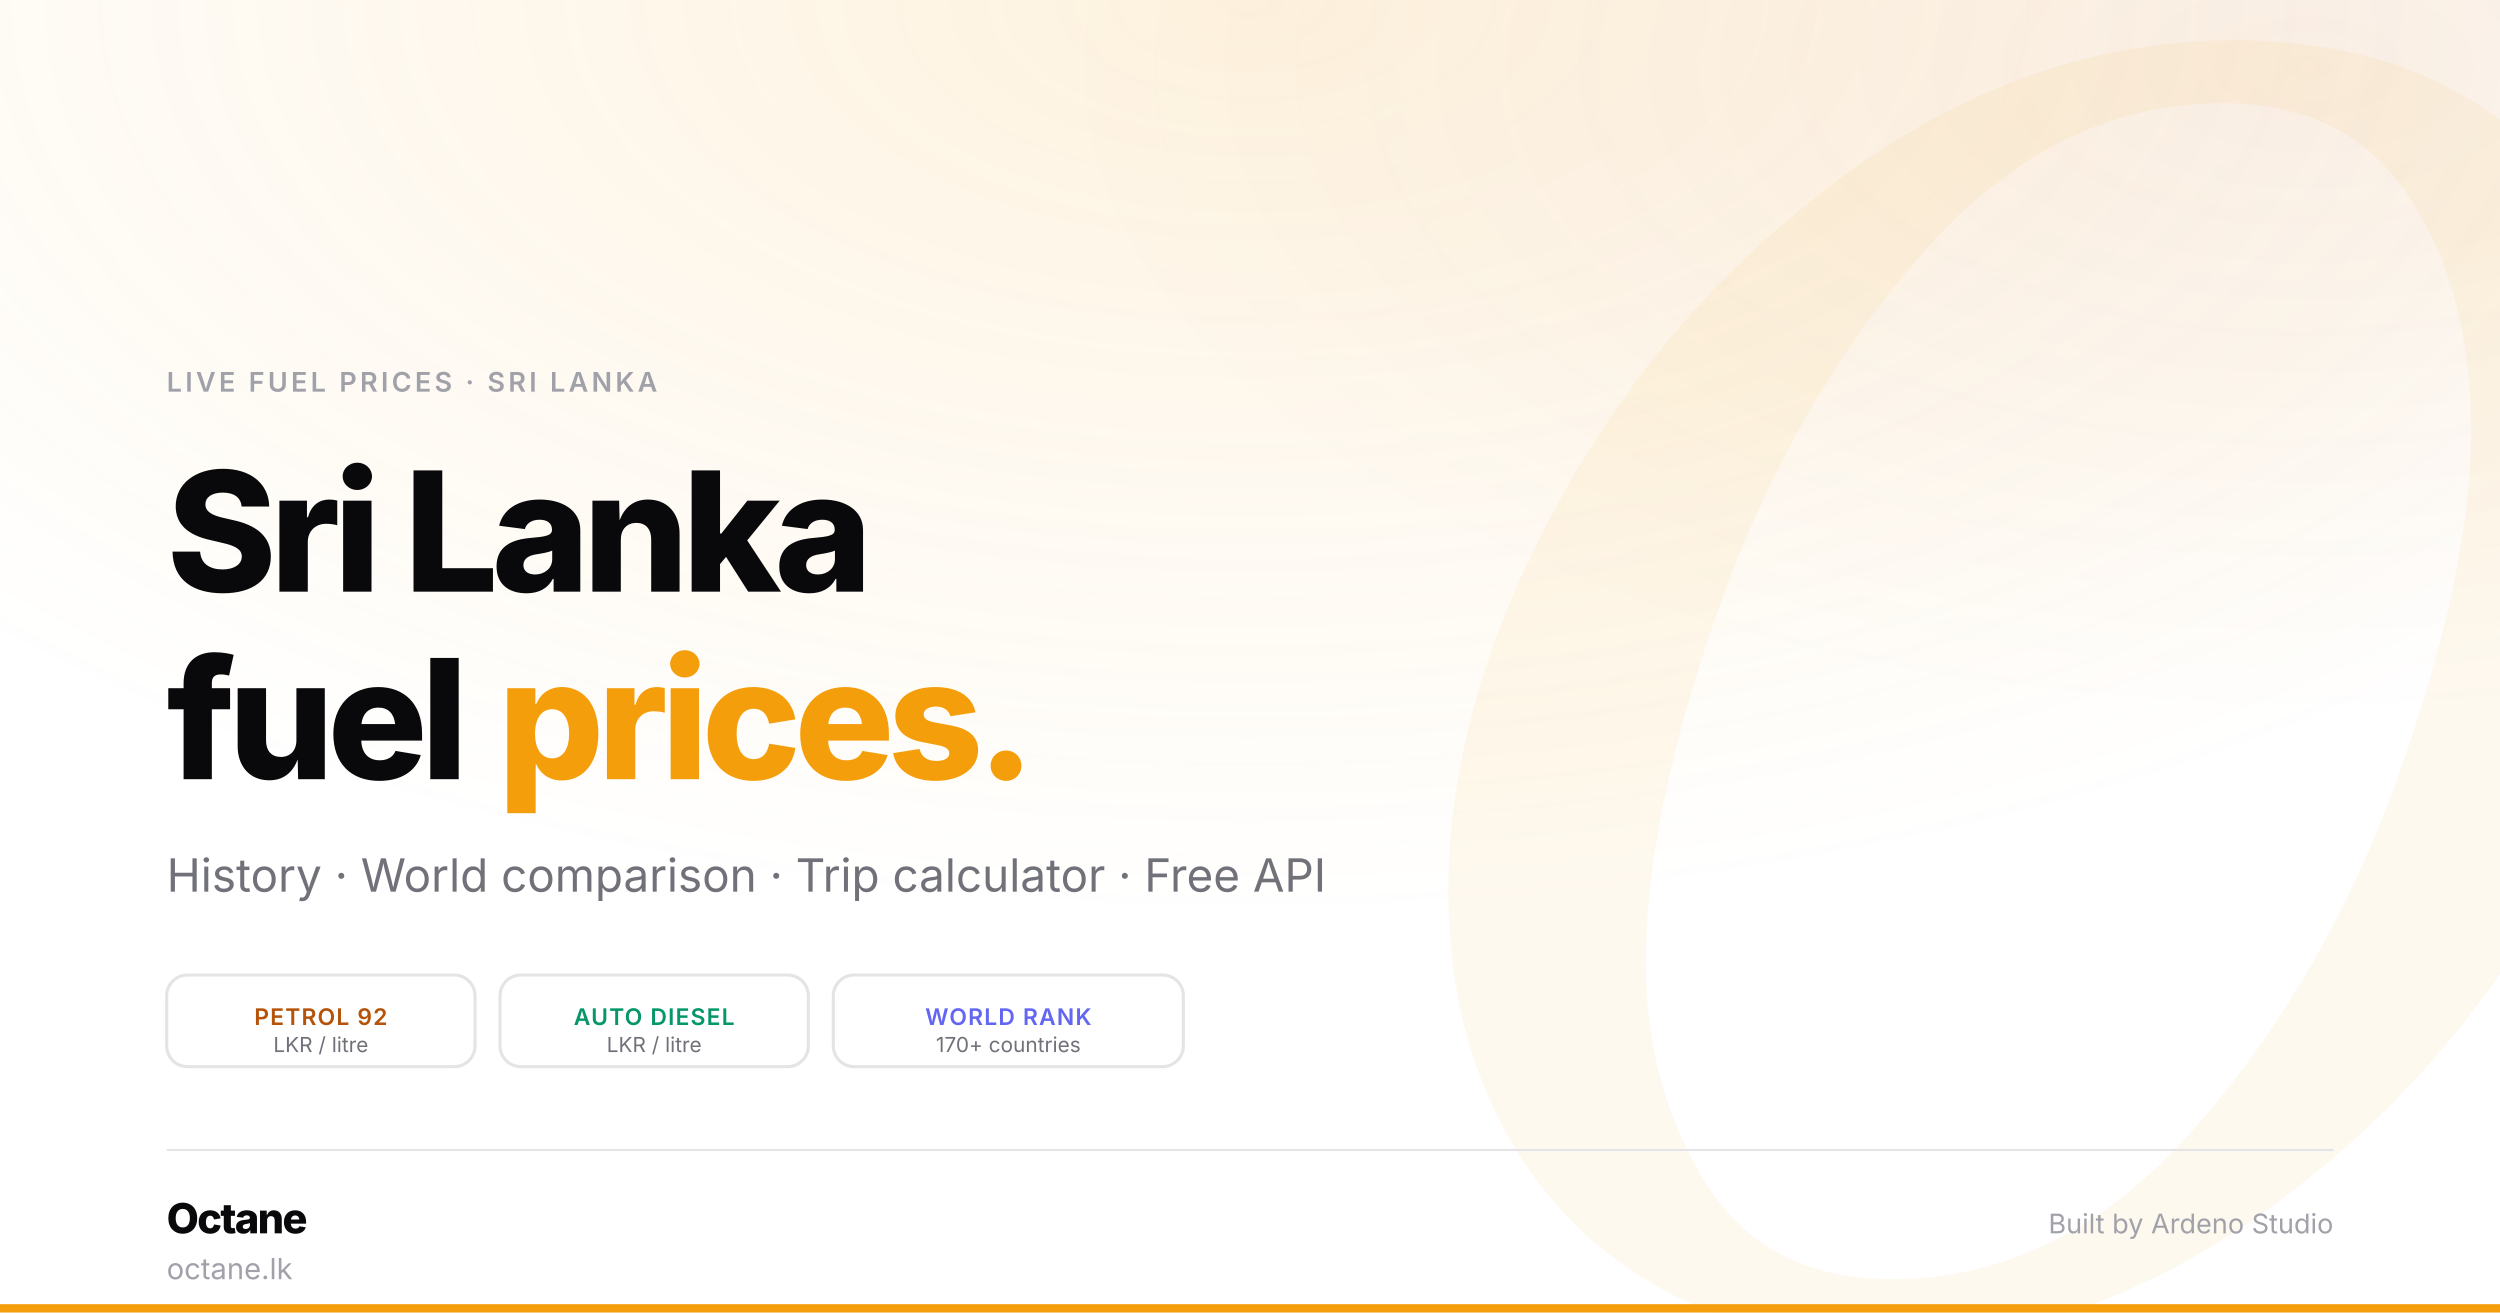
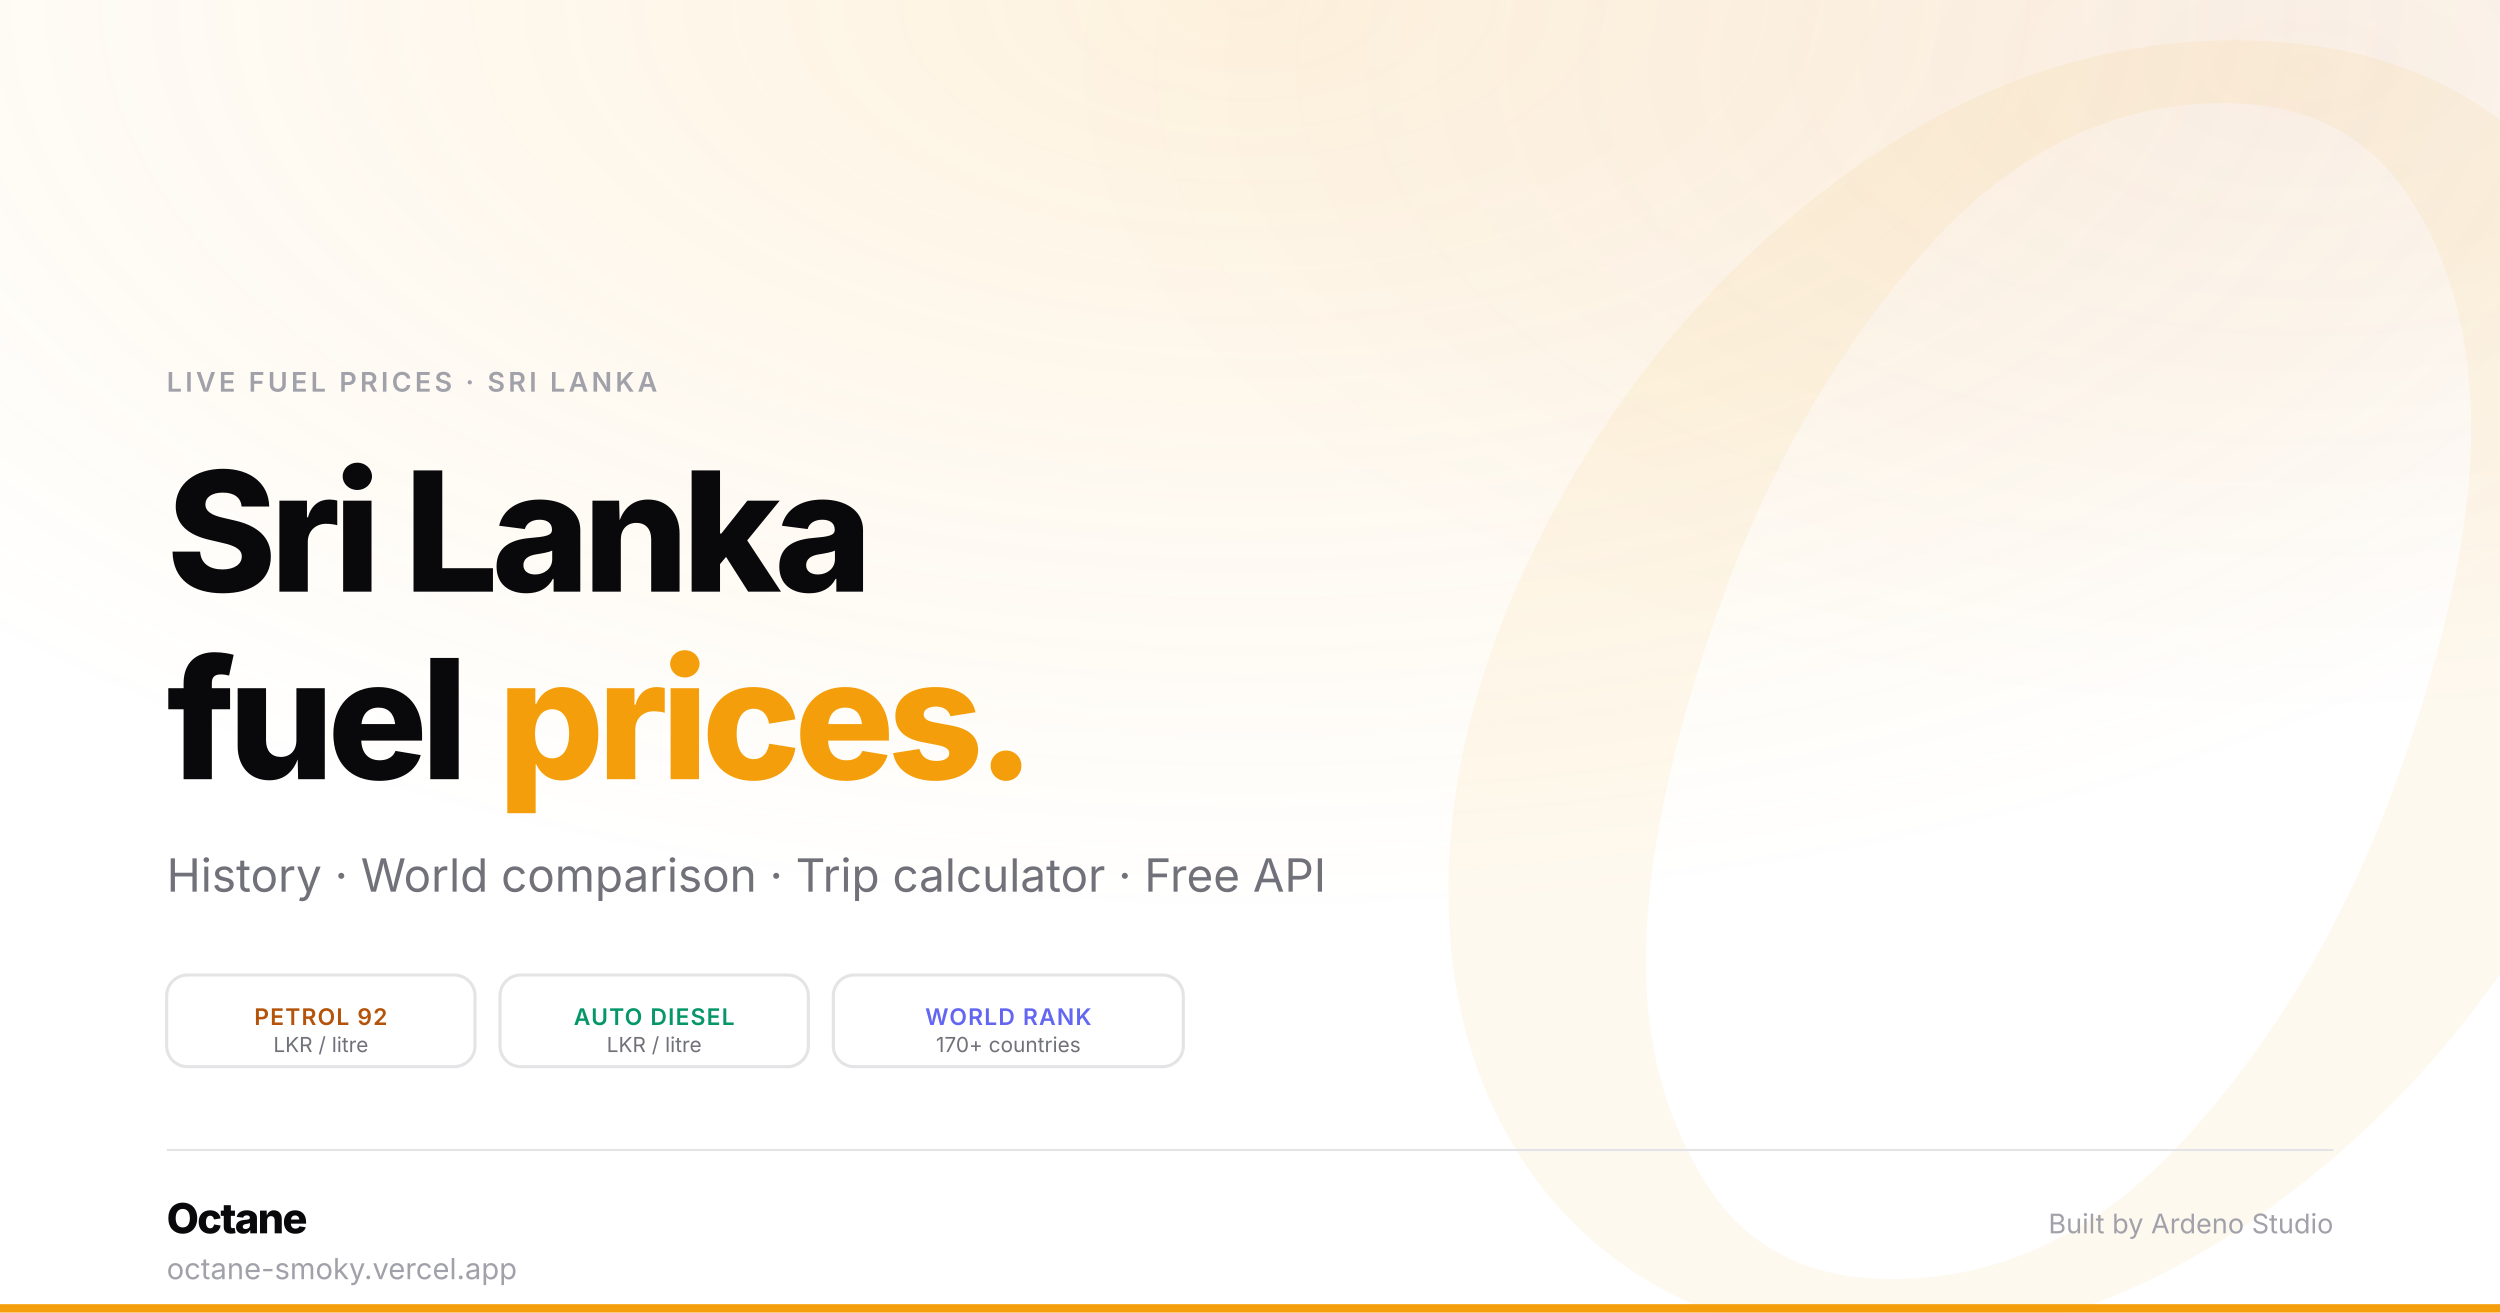
<svg xmlns="http://www.w3.org/2000/svg" width="1200" height="630" viewBox="0 0 1200 630">
  <defs>
    <radialGradient id="glow1" cx="50%" cy="0%" r="70%" gradientUnits="objectBoundingBox">
      <stop offset="0%" stop-color="#f59e0b" stop-opacity="0.13" />
      <stop offset="100%" stop-color="#f59e0b" stop-opacity="0" />
    </radialGradient>
    <radialGradient id="glow2" cx="92%" cy="5%" r="50%" gradientUnits="objectBoundingBox">
      <stop offset="0%" stop-color="#b45309" stop-opacity="0.07" />
      <stop offset="100%" stop-color="#b45309" stop-opacity="0" />
    </radialGradient>
    <clipPath id="content-clip">
      <rect width="1200" height="630" />
    </clipPath>
  </defs>
  <rect width="1200" height="630" fill="#ffffff" />
  <rect width="1200" height="630" fill="url(#glow1)" />
  <rect width="1200" height="630" fill="url(#glow2)" />
  <g clip-path="url(#content-clip)">
    <svg x="640" y="-30" width="680" height="724" viewBox="350 582 240 256" opacity="0.07">
      <g transform="translate(336,590)">
        <g fill="#f59e0b">
          <g transform="translate(1.973142,225.6548)">
            <path d="M 164.812 -216.203 C 180.477 -216.203 193.844 -212.805 204.906 -206.016 C 215.977 -199.223 224.332 -190.082 229.969 -178.594 C 235.613 -167.102 238.438 -154.469 238.438 -140.688 C 238.438 -118.332 232.117 -95.82 219.484 -73.156 C 206.848 -50.5 190.238 -31.859 169.656 -17.234 C 149.082 -2.609 127.52 4.703 104.969 4.703 C 90.344 4.703 77.441 1.469 66.266 -5 C 55.086 -11.477 46.469 -20.516 40.406 -32.109 C 34.352 -43.703 31.328 -56.914 31.328 -71.75 C 31.328 -93.062 37.539 -115.047 49.969 -137.703 C 62.406 -160.367 78.91 -179.117 99.484 -193.953 C 120.055 -208.785 141.832 -216.203 164.812 -216.203 Z M 64.859 -59.531 C 64.859 -45.539 68.25 -33.113 75.031 -22.25 C 81.82 -11.383 92.32 -5.953 106.531 -5.953 C 125.75 -5.953 142.82 -14.41 157.75 -31.328 C 172.688 -48.254 184.281 -68.254 192.531 -91.328 C 200.789 -114.41 204.922 -133.992 204.922 -150.078 C 204.922 -165.742 201.422 -178.906 194.422 -189.562 C 187.422 -200.219 176.926 -205.547 162.938 -205.547 C 143.719 -205.547 126.691 -197.082 111.859 -180.156 C 97.023 -163.238 85.484 -143.133 77.234 -119.844 C 68.984 -96.551 64.859 -76.445 64.859 -59.531 Z" />
          </g>
        </g>
      </g>
    </svg>
  </g>
  <text x="80" y="188" font-family="Inter, -apple-system, BlinkMacSystemFont, 'Segoe UI', system-ui, sans-serif" font-size="13" font-weight="600" letter-spacing="0.12em" fill="#a1a1aa" text-anchor="start">LIVE FUEL PRICES · SRI LANKA</text>
  <text x="80" y="284" font-family="Inter, -apple-system, BlinkMacSystemFont, 'Segoe UI', system-ui, sans-serif" font-size="80" font-weight="800" letter-spacing="-0.04em" fill="#09090b">Sri Lanka</text>
  <text x="80" y="374" font-family="Inter, -apple-system, BlinkMacSystemFont, 'Segoe UI', system-ui, sans-serif" font-size="80" font-weight="800" letter-spacing="-0.04em" fill="#09090b">fuel <tspan fill="#f59e0b">prices.</tspan>
  </text>
  <text x="80" y="428" font-family="Inter, -apple-system, BlinkMacSystemFont, 'Segoe UI', system-ui, sans-serif" font-size="22" font-weight="400" fill="#71717a">History · World comparison · Trip calculator · Free API</text>
  <rect x="80" y="468" width="148" height="44" rx="10" fill="white" stroke="#e4e4e7" stroke-width="1.5" />
  <text x="154" y="492" text-anchor="middle" font-family="Inter, -apple-system, BlinkMacSystemFont, 'Segoe UI', system-ui, sans-serif" font-size="11" font-weight="600" letter-spacing="0.05em" fill="#b45309">PETROL 92</text>
  <text x="154" y="505" text-anchor="middle" font-family="Inter, -apple-system, BlinkMacSystemFont, 'Segoe UI', system-ui, sans-serif" font-size="10" font-weight="400" fill="#71717a">LKR / litre</text>
  <rect x="240" y="468" width="148" height="44" rx="10" fill="white" stroke="#e4e4e7" stroke-width="1.5" />
  <text x="314" y="492" text-anchor="middle" font-family="Inter, -apple-system, BlinkMacSystemFont, 'Segoe UI', system-ui, sans-serif" font-size="11" font-weight="600" letter-spacing="0.05em" fill="#059669">AUTO DIESEL</text>
  <text x="314" y="505" text-anchor="middle" font-family="Inter, -apple-system, BlinkMacSystemFont, 'Segoe UI', system-ui, sans-serif" font-size="10" font-weight="400" fill="#71717a">LKR / litre</text>
  <rect x="400" y="468" width="168" height="44" rx="10" fill="white" stroke="#e4e4e7" stroke-width="1.5" />
  <text x="484" y="492" text-anchor="middle" font-family="Inter, -apple-system, BlinkMacSystemFont, 'Segoe UI', system-ui, sans-serif" font-size="11" font-weight="600" letter-spacing="0.05em" fill="#6366f1">WORLD RANK</text>
  <text x="484" y="505" text-anchor="middle" font-family="Inter, -apple-system, BlinkMacSystemFont, 'Segoe UI', system-ui, sans-serif" font-size="10" font-weight="400" fill="#71717a">170+ countries</text>
  <line x1="80" y1="552" x2="1120" y2="552" stroke="#e4e4e7" stroke-width="1" />
  <text x="80" y="592" font-family="Inter, -apple-system, BlinkMacSystemFont, 'Segoe UI', system-ui, sans-serif" font-size="20" font-weight="800" letter-spacing="-0.04em" fill="#09090b">Octane</text>
-   <text x="80" y="614" font-family="Inter, -apple-system, BlinkMacSystemFont, 'Segoe UI', system-ui, sans-serif" font-size="14" font-weight="400" fill="#a1a1aa">octane.lk</text>
+   <text x="80" y="614" font-family="Inter, -apple-system, BlinkMacSystemFont, 'Segoe UI', system-ui, sans-serif" font-size="14" font-weight="400" fill="#a1a1aa">octane-smoky.vercel.app</text>
  <text x="1120" y="592" text-anchor="end" font-family="Inter, -apple-system, BlinkMacSystemFont, 'Segoe UI', system-ui, sans-serif" font-size="13" font-weight="400" fill="#a1a1aa">Built by Ardeno Studio</text>
  <rect x="0" y="626" width="1200" height="4" fill="#f59e0b" />
</svg>
